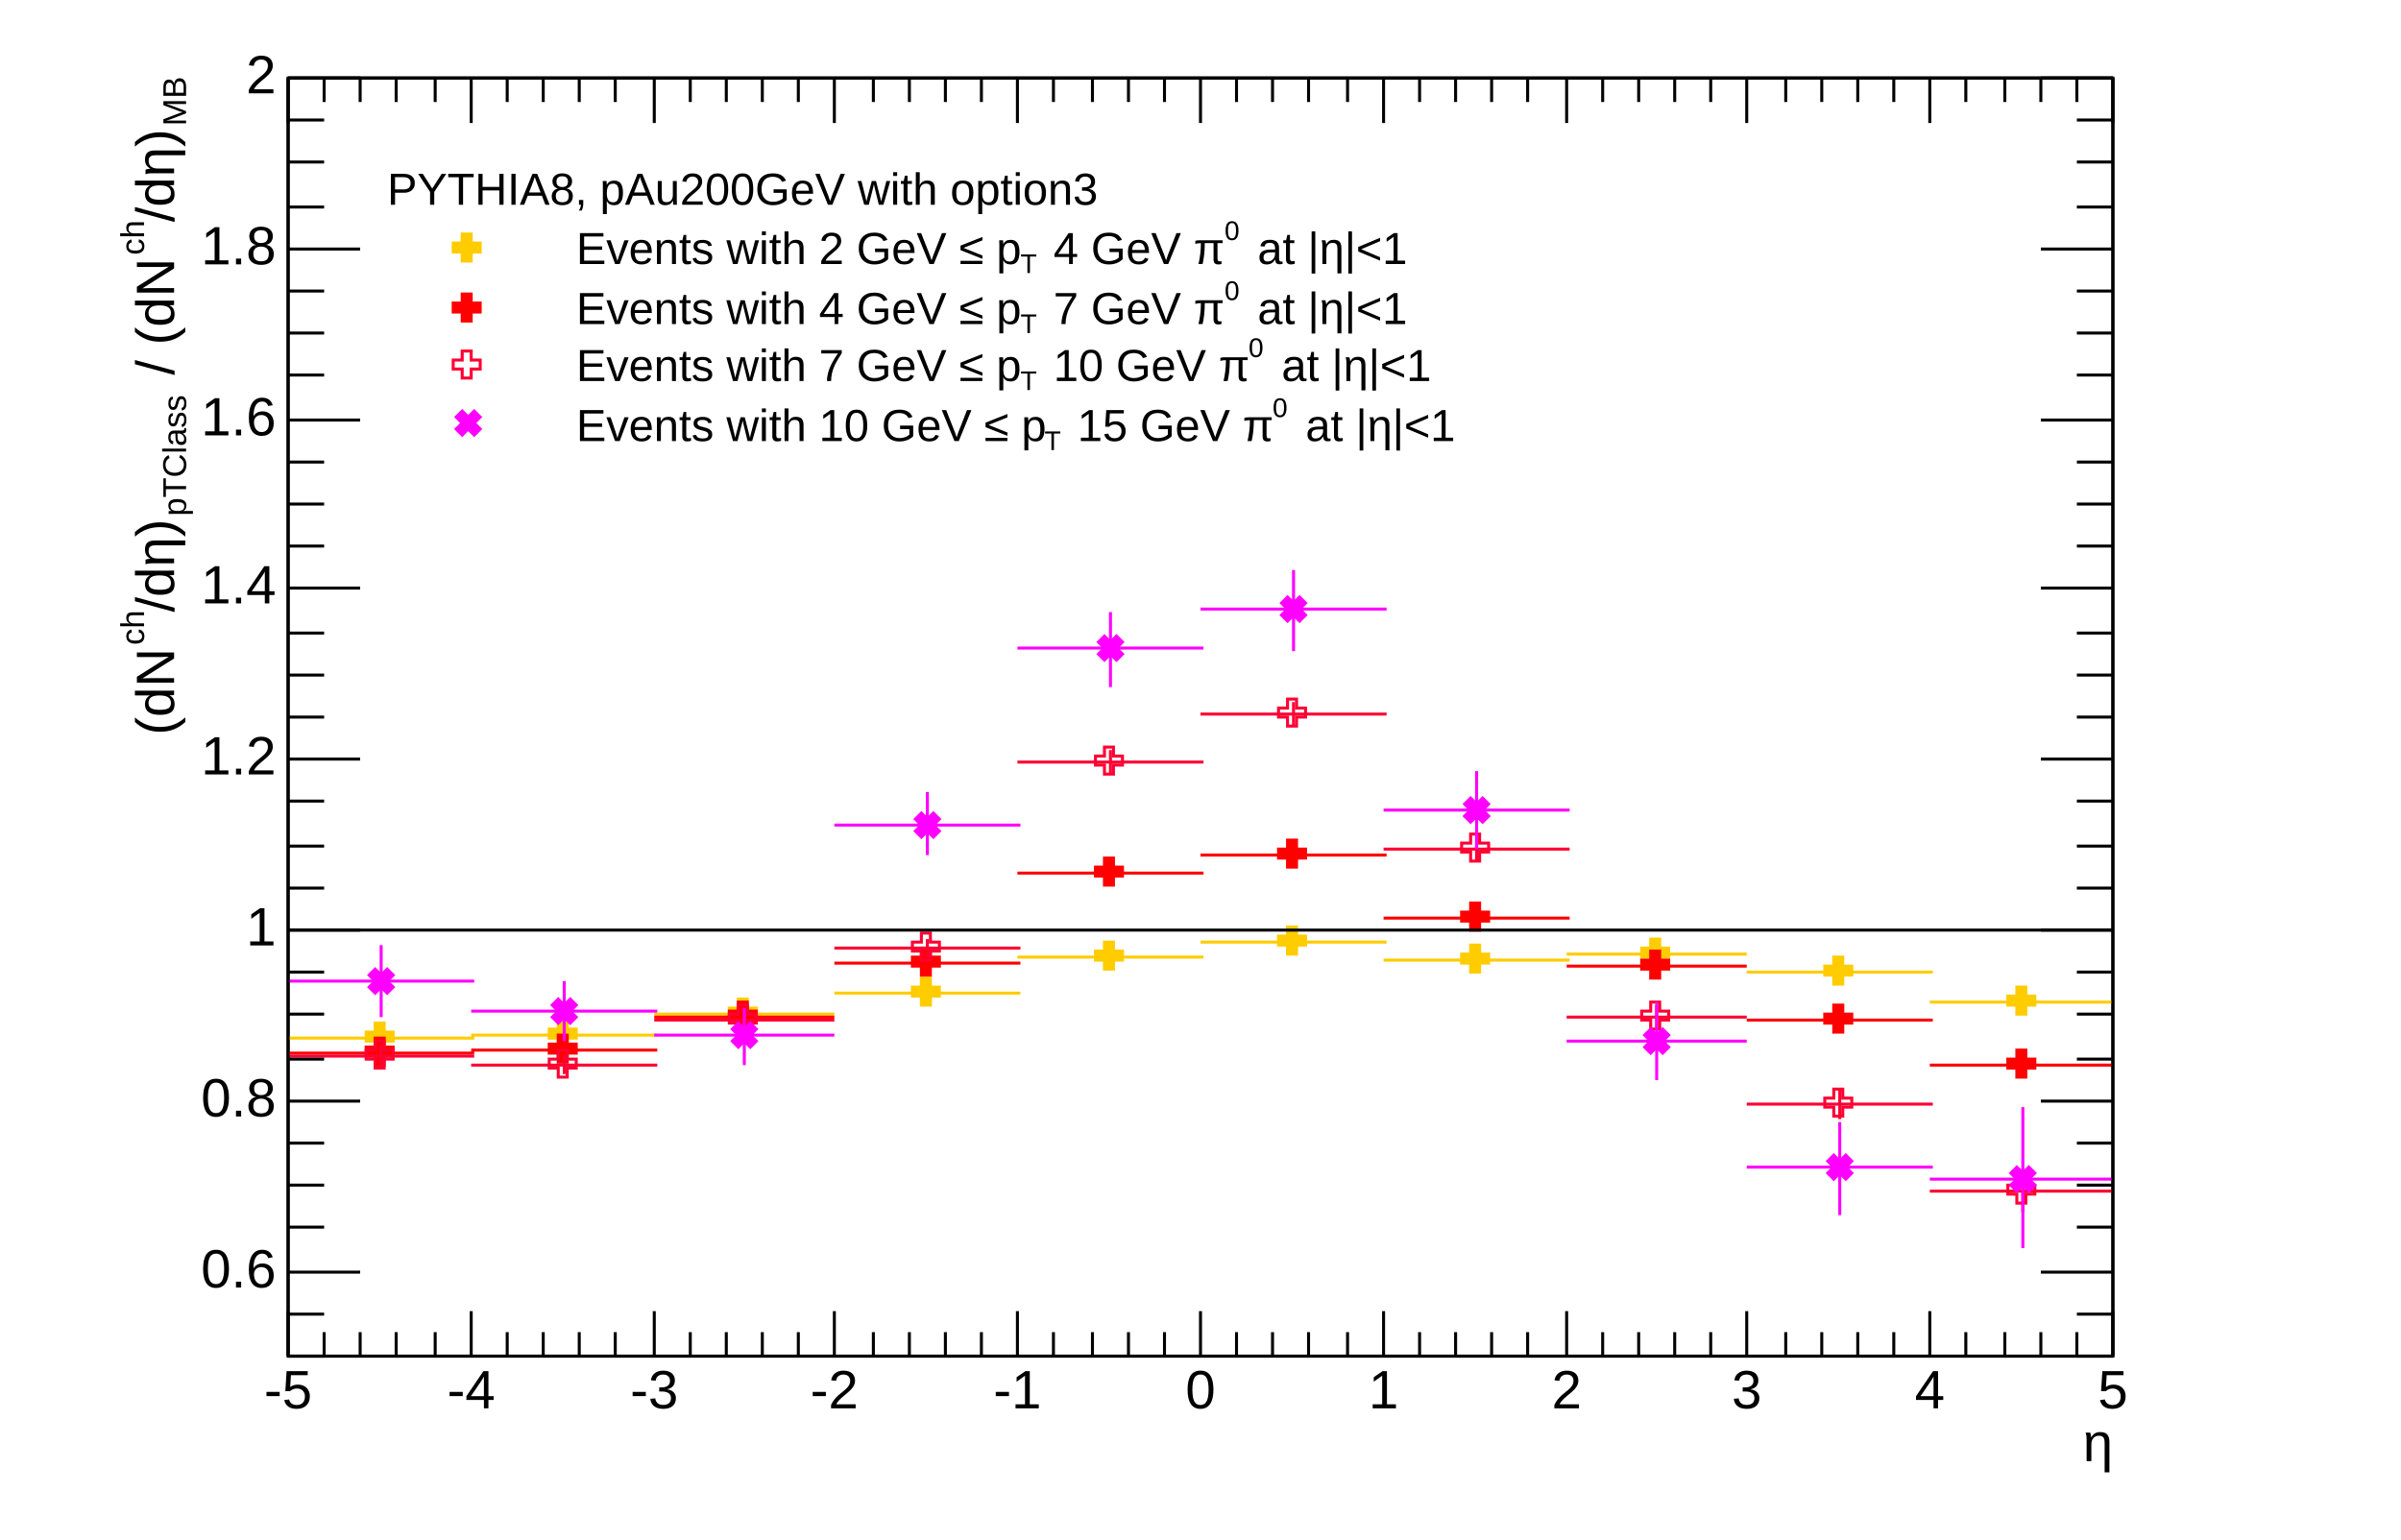
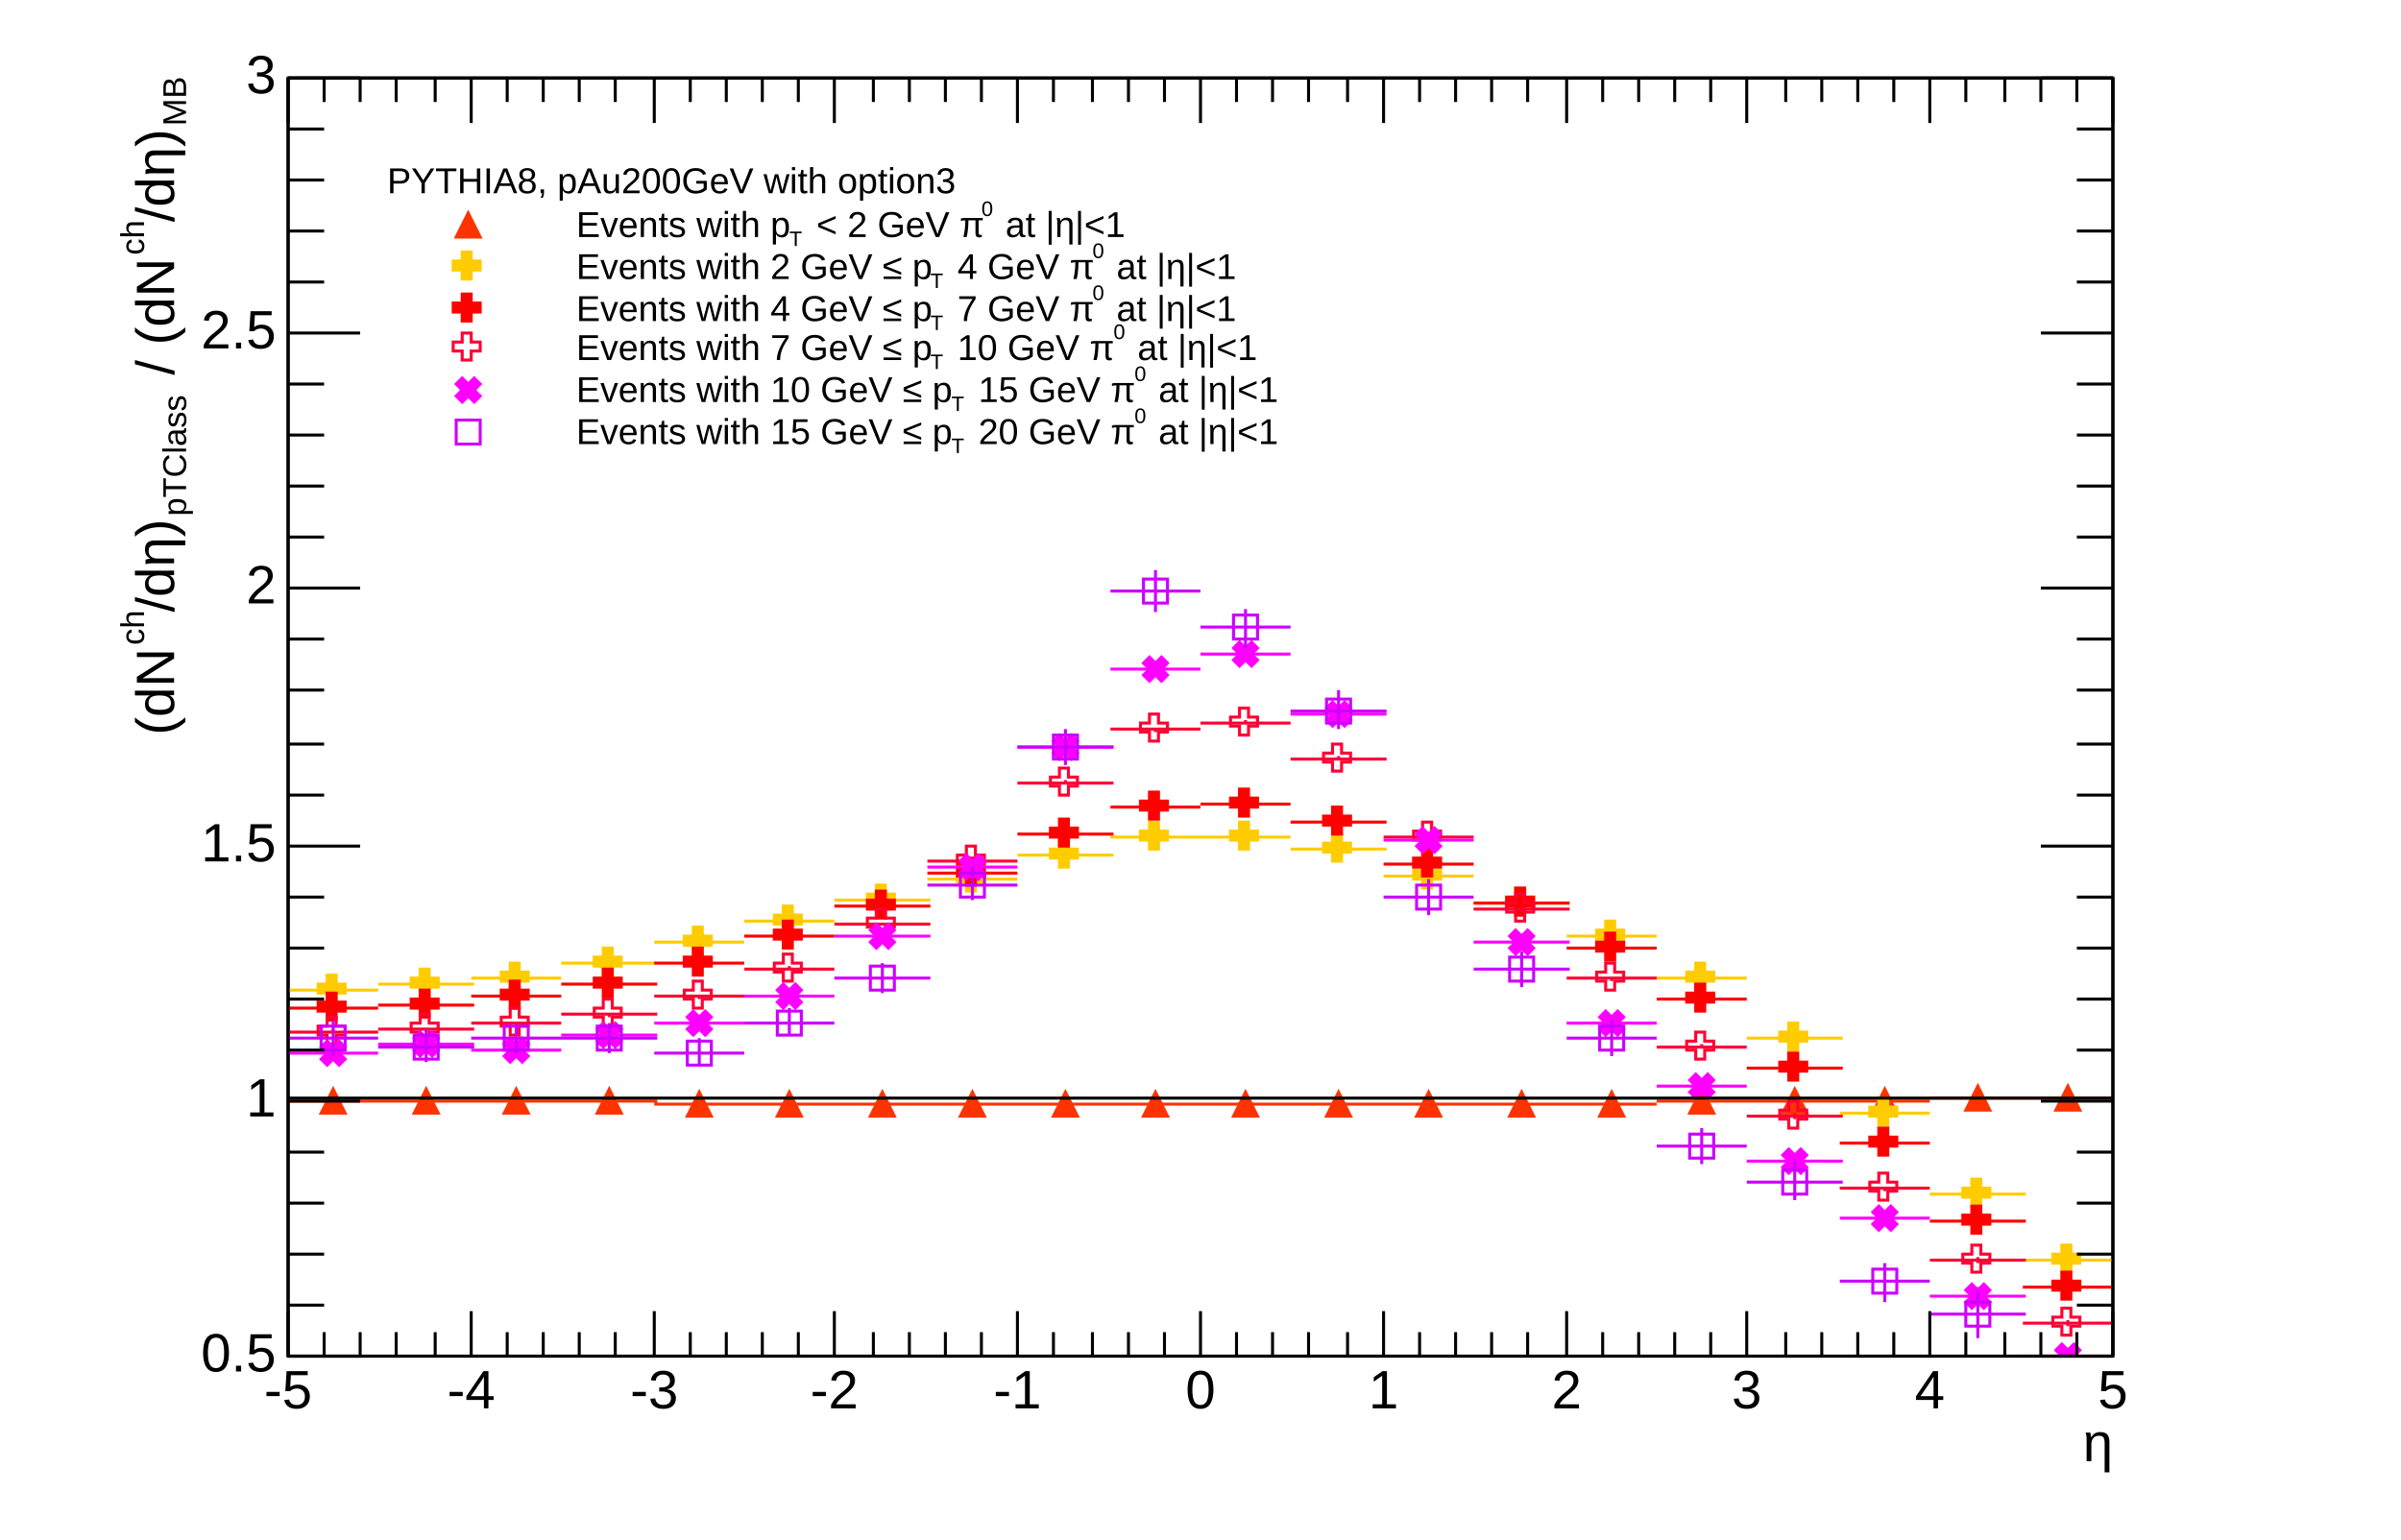
<svg xmlns="http://www.w3.org/2000/svg" width="800" height="513">
  <path d="M0,0H800V513H0Z" style="pointer-events: visiblefill; fill: rgb(255, 255, 255);" />
  <g>
    <g transform="translate(96,26)">
      <path d="M0,0H608V426H0Z" style="fill: rgb(255, 255, 255); stroke: rgb(0, 0, 0); stroke-width: 1; pointer-events: visiblefill; cursor: default;" />
      <svg x="0" y="0" overflow="hidden" width="608" height="426" viewBox="0 0 608 426" style="pointer-events: visiblefill; cursor: default;">
        <g>
-           <path d="M0,320h62M31,320v0M61,319h62M92,319v0M122,312h60M152,312v0M182,305h62M213,305v0M243,293h62M274,293v0M304,288h62M335,288v0M365,294h62M396,293v1M426,292h60M456,292v1M486,298h62M517,298v1M547,308h62M578,308v0" style="stroke: rgb(255, 204, 0); stroke-width: 1;" />
-           <path d="M0,320h62v0h-62zM61,319h62v0h-62zM122,312h60v0h-60zM182,305h62v0h-62zM243,293h62v0h-62zM304,288h62v0h-62zM365,293h62v1h-62zM426,292h60v1h-60zM486,298h62v1h-62zM547,308h62v0h-62z" style="fill: none; pointer-events: visiblefill;" />
-           <path d="M32,321h3v-3h-3v-3h-3v3h-3v3h3v3h3zM93,320h3v-3h-3v-3h-3v3h-3v3h3v3h3zM153,313h3v-3h-3v-3h-3v3h-3v3h3v3h3zM214,306h3v-3h-3v-3h-3v3h-3v3h3v3h3zM275,294h3v-3h-3v-3h-3v3h-3v3h3v3h3zM336,289h3v-3h-3v-3h-3v3h-3v3h3v3h3zM397,295h3v-3h-3v-3h-3v3h-3v3h3v3h3zM457,293h3v-3h-3v-3h-3v3h-3v3h3v3h3zM518,299h3v-3h-3v-3h-3v3h-3v3h3v3h3zM579,309h3v-3h-3v-3h-3v3h-3v3h3v3h3z" style="stroke: rgb(255, 204, 0); fill: rgb(255, 204, 0);" />
+           <path d="M0,341h30M15,341v0M30,341h32M46,341v0M61,341h30M76,341v0M91,341h32M107,341v0M122,342h30M137,342v0M152,342h30M167,342v0M182,342h32M198,342v0M213,342h30M228,342v0M243,342h32M259,342v0M274,342h30M289,342v0M304,342h30M319,342v0M334,342h32M350,342v0M365,342h30M380,342v0M395,342h32M411,342v0M426,342h30M441,342v0M456,341h30M471,341v0M486,341h32M502,341v0M517,341h30M532,341v0M547,340h32M563,340v0M578,340h30M593,340v0" style="stroke: rgb(255, 51, 0); stroke-width: 1;" />
+           <path d="M0,341h30v0h-30zM30,341h32v0h-32zM61,341h30v0h-30zM91,341h32v0h-32zM122,342h30v0h-30zM152,342h30v0h-30zM182,342h32v0h-32zM213,342h30v0h-30zM243,342h32v0h-32zM274,342h30v0h-30zM304,342h30v0h-30zM334,342h32v0h-32zM365,342h30v0h-30zM395,342h32v0h-32zM426,342h30v0h-30zM456,341h30v0h-30zM486,341h32v0h-32zM517,341h30v0h-30zM547,340h32v0h-32zM578,340h30v0h-30z" style="fill: none; pointer-events: visiblefill;" />
+           <path d="M15,337l-4,8h8zM46,337l-4,8h8zM76,337l-4,8h8zM107,337l-4,8h8zM137,338l-4,8h8zM167,338l-4,8h8zM198,338l-4,8h8zM228,338l-4,8h8zM259,338l-4,8h8zM289,338l-4,8h8zM319,338l-4,8h8zM350,338l-4,8h8zM380,338l-4,8h8zM411,338l-4,8h8zM441,338l-4,8h8zM471,337l-4,8h8zM502,337l-4,8h8zM532,337l-4,8h8zM563,336l-4,8h8zM593,336l-4,8h8z" style="stroke: rgb(255, 51, 0); fill: rgb(255, 51, 0);" />
        </g>
        <g>
-           <path d="M0,325h62M31,324v2M61,324h62M92,323v1M122,313h60M152,313v1M182,295h62M213,295v1M243,265h62M274,265v1M304,259h62M335,258v1M365,280h62M396,280v1M426,296h60M456,295v1M486,314h62M517,314v1M547,329h62M578,327v3" style="stroke: rgb(255, 0, 0); stroke-width: 1;" />
-           <path d="M0,324h62v2h-62zM61,323h62v1h-62zM122,313h60v1h-60zM182,295h62v1h-62zM243,265h62v1h-62zM304,258h62v1h-62zM365,280h62v1h-62zM426,295h60v1h-60zM486,314h62v1h-62zM547,327h62v3h-62z" style="fill: none; pointer-events: visiblefill;" />
-           <path d="M32,326h3v-3h-3v-3h-3v3h-3v3h3v3h3zM93,325h3v-3h-3v-3h-3v3h-3v3h3v3h3zM153,314h3v-3h-3v-3h-3v3h-3v3h3v3h3zM214,296h3v-3h-3v-3h-3v3h-3v3h3v3h3zM275,266h3v-3h-3v-3h-3v3h-3v3h3v3h3zM336,260h3v-3h-3v-3h-3v3h-3v3h3v3h3zM397,281h3v-3h-3v-3h-3v3h-3v3h3v3h3zM457,297h3v-3h-3v-3h-3v3h-3v3h3v3h3zM518,315h3v-3h-3v-3h-3v3h-3v3h3v3h3zM579,330h3v-3h-3v-3h-3v3h-3v3h3v3h3z" style="stroke: rgb(255, 0, 0); fill: rgb(255, 0, 0);" />
+           <path d="M0,304h30M15,304v0M30,302h32M46,302v1M61,300h30M76,300v0M91,295h32M107,295v0M122,288h30M137,288v0M152,281h30M167,281v0M182,274h32M198,274v0M213,267h30M228,267v0M243,259h32M259,259v0M274,253h30M289,253v0M304,253h30M319,253v0M334,257h32M350,257v0M365,266h30M380,266v0M395,275h32M411,275v0M426,286h30M441,286v0M456,300h30M471,300v0M486,320h32M502,320v0M517,345h30M532,345v0M547,372h32M563,372v0M578,394h30M593,394v0" style="stroke: rgb(255, 204, 0); stroke-width: 1;" />
+           <path d="M0,304h30v0h-30zM30,302h32v1h-32zM61,300h30v0h-30zM91,295h32v0h-32zM122,288h30v0h-30zM152,281h30v0h-30zM182,274h32v0h-32zM213,267h30v0h-30zM243,259h32v0h-32zM274,253h30v0h-30zM304,253h30v0h-30zM334,257h32v0h-32zM365,266h30v0h-30zM395,275h32v0h-32zM426,286h30v0h-30zM456,300h30v0h-30zM486,320h32v0h-32zM517,345h30v0h-30zM547,372h32v0h-32zM578,394h30v0h-30z" style="fill: none; pointer-events: visiblefill;" />
+           <path d="M16,305h3v-3h-3v-3h-3v3h-3v3h3v3h3zM47,303h3v-3h-3v-3h-3v3h-3v3h3v3h3zM77,301h3v-3h-3v-3h-3v3h-3v3h3v3h3zM108,296h3v-3h-3v-3h-3v3h-3v3h3v3h3zM138,289h3v-3h-3v-3h-3v3h-3v3h3v3h3zM168,282h3v-3h-3v-3h-3v3h-3v3h3v3h3zM199,275h3v-3h-3v-3h-3v3h-3v3h3v3h3zM229,268h3v-3h-3v-3h-3v3h-3v3h3v3h3zM260,260h3v-3h-3v-3h-3v3h-3v3h3v3h3zM290,254h3v-3h-3v-3h-3v3h-3v3h3v3h3zM320,254h3v-3h-3v-3h-3v3h-3v3h3v3h3zM351,258h3v-3h-3v-3h-3v3h-3v3h3v3h3zM381,267h3v-3h-3v-3h-3v3h-3v3h3v3h3zM412,276h3v-3h-3v-3h-3v3h-3v3h3v3h3zM442,287h3v-3h-3v-3h-3v3h-3v3h3v3h3zM472,301h3v-3h-3v-3h-3v3h-3v3h3v3h3zM503,321h3v-3h-3v-3h-3v3h-3v3h3v3h3zM533,346h3v-3h-3v-3h-3v3h-3v3h3v3h3zM564,373h3v-3h-3v-3h-3v3h-3v3h3v3h3zM594,395h3v-3h-3v-3h-3v3h-3v3h3v3h3z" style="stroke: rgb(255, 204, 0); fill: rgb(255, 204, 0);" />
        </g>
        <g>
-           <path d="M0,326h62M31,322v8M61,329h62M92,326v6M122,314h60M152,311v6M182,290h62M213,287v6M243,228h62M274,224v8M304,212h62M335,208v8M365,257h62M396,253v8M426,313h60M456,309v8M486,342h62M517,337v10M547,371h62M578,364v14" style="stroke: rgb(255, 0, 51); stroke-width: 1;" />
-           <path d="M0,322h62v8h-62zM61,326h62v6h-62zM122,311h60v6h-60zM182,287h62v6h-62zM243,224h62v8h-62zM304,208h62v8h-62zM365,253h62v8h-62zM426,309h60v8h-60zM486,337h62v10h-62zM547,364h62v14h-62z" style="fill: none; pointer-events: visiblefill;" />
-           <path d="M32,327h3v-3h-3v-3h-3v3h-3v3h3v3h3zM93,330h3v-3h-3v-3h-3v3h-3v3h3v3h3zM153,315h3v-3h-3v-3h-3v3h-3v3h3v3h3zM214,291h3v-3h-3v-3h-3v3h-3v3h3v3h3zM275,229h3v-3h-3v-3h-3v3h-3v3h3v3h3zM336,213h3v-3h-3v-3h-3v3h-3v3h3v3h3zM397,258h3v-3h-3v-3h-3v3h-3v3h3v3h3zM457,314h3v-3h-3v-3h-3v3h-3v3h3v3h3zM518,343h3v-3h-3v-3h-3v3h-3v3h3v3h3zM579,372h3v-3h-3v-3h-3v3h-3v3h3v3h3z" style="stroke: rgb(255, 0, 51); fill: none;" />
+           <path d="M0,310h30M15,310v0M30,309h32M46,309v0M61,306h30M76,306v0M91,302h32M107,302v0M122,295h30M137,295v0M152,286h30M167,286v0M182,276h32M198,276v1M213,265h30M228,265v1M243,252h32M259,252v0M274,243h30M289,243v0M304,242h30M319,242v0M334,248h32M350,248v0M365,262h30M380,262v0M395,275h32M411,275v0M426,290h30M441,289v1M456,307h30M471,307v1M486,330h32M502,330v0M517,355h30M532,355v0M547,381h32M563,381v0M578,403h30M593,403v0" style="stroke: rgb(255, 0, 0); stroke-width: 1;" />
+           <path d="M0,310h30v0h-30zM30,309h32v0h-32zM61,306h30v0h-30zM91,302h32v0h-32zM122,295h30v0h-30zM152,286h30v0h-30zM182,276h32v1h-32zM213,265h30v1h-30zM243,252h32v0h-32zM274,243h30v0h-30zM304,242h30v0h-30zM334,248h32v0h-32zM365,262h30v0h-30zM395,275h32v0h-32zM426,289h30v1h-30zM456,307h30v1h-30zM486,330h32v0h-32zM517,355h30v0h-30zM547,381h32v0h-32zM578,403h30v0h-30z" style="fill: none; pointer-events: visiblefill;" />
+           <path d="M16,311h3v-3h-3v-3h-3v3h-3v3h3v3h3zM47,310h3v-3h-3v-3h-3v3h-3v3h3v3h3zM77,307h3v-3h-3v-3h-3v3h-3v3h3v3h3zM108,303h3v-3h-3v-3h-3v3h-3v3h3v3h3zM138,296h3v-3h-3v-3h-3v3h-3v3h3v3h3zM168,287h3v-3h-3v-3h-3v3h-3v3h3v3h3zM199,277h3v-3h-3v-3h-3v3h-3v3h3v3h3zM229,266h3v-3h-3v-3h-3v3h-3v3h3v3h3zM260,253h3v-3h-3v-3h-3v3h-3v3h3v3h3zM290,244h3v-3h-3v-3h-3v3h-3v3h3v3h3zM320,243h3v-3h-3v-3h-3v3h-3v3h3v3h3zM351,249h3v-3h-3v-3h-3v3h-3v3h3v3h3zM381,263h3v-3h-3v-3h-3v3h-3v3h3v3h3zM412,276h3v-3h-3v-3h-3v3h-3v3h3v3h3zM442,291h3v-3h-3v-3h-3v3h-3v3h3v3h3zM472,308h3v-3h-3v-3h-3v3h-3v3h3v3h3zM503,331h3v-3h-3v-3h-3v3h-3v3h3v3h3zM533,356h3v-3h-3v-3h-3v3h-3v3h3v3h3zM564,382h3v-3h-3v-3h-3v3h-3v3h3v3h3zM594,404h3v-3h-3v-3h-3v3h-3v3h3v3h3z" style="stroke: rgb(255, 0, 0); fill: rgb(255, 0, 0);" />
        </g>
        <g>
-           <path d="M0,301h62M31,289v24M61,311h62M92,301v20M122,319h60M152,310v19M182,249h62M213,238v21M243,190h62M274,178v25M304,177h62M335,164v27M365,244h62M396,231v26M426,321h60M456,308v26M486,363h62M517,348v31M547,367h62M578,343v47" style="stroke: rgb(255, 0, 255); stroke-width: 1;" />
-           <path d="M0,289h62v24h-62zM61,301h62v20h-62zM122,310h60v19h-60zM182,238h62v21h-62zM243,178h62v25h-62zM304,164h62v27h-62zM365,231h62v26h-62zM426,308h60v26h-60zM486,348h62v31h-62zM547,343h62v47h-62z" style="fill: none; pointer-events: visiblefill;" />
-           <path d="M29,297l2,2l2,-2l2,2l-2,2l2,2l-2,2l-2,-2l-2,2l-2,-2l2,-2l-2,-2zM90,307l2,2l2,-2l2,2l-2,2l2,2l-2,2l-2,-2l-2,2l-2,-2l2,-2l-2,-2zM150,315l2,2l2,-2l2,2l-2,2l2,2l-2,2l-2,-2l-2,2l-2,-2l2,-2l-2,-2zM211,245l2,2l2,-2l2,2l-2,2l2,2l-2,2l-2,-2l-2,2l-2,-2l2,-2l-2,-2zM272,186l2,2l2,-2l2,2l-2,2l2,2l-2,2l-2,-2l-2,2l-2,-2l2,-2l-2,-2zM333,173l2,2l2,-2l2,2l-2,2l2,2l-2,2l-2,-2l-2,2l-2,-2l2,-2l-2,-2zM394,240l2,2l2,-2l2,2l-2,2l2,2l-2,2l-2,-2l-2,2l-2,-2l2,-2l-2,-2zM454,317l2,2l2,-2l2,2l-2,2l2,2l-2,2l-2,-2l-2,2l-2,-2l2,-2l-2,-2zM515,359l2,2l2,-2l2,2l-2,2l2,2l-2,2l-2,-2l-2,2l-2,-2l2,-2l-2,-2zM576,363l2,2l2,-2l2,2l-2,2l2,2l-2,2l-2,-2l-2,2l-2,-2l2,-2l-2,-2z" style="stroke: rgb(255, 0, 255); fill: rgb(255, 0, 255);" />
+           <path d="M0,318h30M15,317v1M30,317h32M46,317v1M61,315h30M76,315v1M91,312h32M107,312v1M122,306h30M137,306v1M152,297h30M167,296v1M182,282h32M198,282v0M213,261h30M228,261v1M243,235h32M259,234v1M274,217h30M289,217v1M304,215h30M319,214v1M334,227h32M350,226v1M365,253h30M380,253v1M395,277h32M411,277v1M426,300h30M441,300v1M456,323h30M471,322v1M486,346h32M502,345v2M517,370h30M532,370v1M547,394h32M563,393v2M578,415h30M593,414v2" style="stroke: rgb(255, 0, 51); stroke-width: 1;" />
+           <path d="M0,317h30v1h-30zM30,317h32v1h-32zM61,315h30v1h-30zM91,312h32v1h-32zM122,306h30v1h-30zM152,296h30v1h-30zM182,282h32v0h-32zM213,261h30v1h-30zM243,234h32v1h-32zM274,217h30v1h-30zM304,214h30v1h-30zM334,226h32v1h-32zM365,253h30v1h-30zM395,277h32v1h-32zM426,300h30v1h-30zM456,322h30v1h-30zM486,345h32v2h-32zM517,370h30v1h-30zM547,393h32v2h-32zM578,414h30v2h-30z" style="fill: none; pointer-events: visiblefill;" />
+           <path d="M16,319h3v-3h-3v-3h-3v3h-3v3h3v3h3zM47,318h3v-3h-3v-3h-3v3h-3v3h3v3h3zM77,316h3v-3h-3v-3h-3v3h-3v3h3v3h3zM108,313h3v-3h-3v-3h-3v3h-3v3h3v3h3zM138,307h3v-3h-3v-3h-3v3h-3v3h3v3h3zM168,298h3v-3h-3v-3h-3v3h-3v3h3v3h3zM199,283h3v-3h-3v-3h-3v3h-3v3h3v3h3zM229,262h3v-3h-3v-3h-3v3h-3v3h3v3h3zM260,236h3v-3h-3v-3h-3v3h-3v3h3v3h3zM290,218h3v-3h-3v-3h-3v3h-3v3h3v3h3zM320,216h3v-3h-3v-3h-3v3h-3v3h3v3h3zM351,228h3v-3h-3v-3h-3v3h-3v3h3v3h3zM381,254h3v-3h-3v-3h-3v3h-3v3h3v3h3zM412,278h3v-3h-3v-3h-3v3h-3v3h3v3h3zM442,301h3v-3h-3v-3h-3v3h-3v3h3v3h3zM472,324h3v-3h-3v-3h-3v3h-3v3h3v3h3zM503,347h3v-3h-3v-3h-3v3h-3v3h3v3h3zM533,371h3v-3h-3v-3h-3v3h-3v3h3v3h3zM564,395h3v-3h-3v-3h-3v3h-3v3h3v3h3zM594,416h3v-3h-3v-3h-3v3h-3v3h3v3h3z" style="stroke: rgb(255, 0, 51); fill: none;" />
+         </g>
+         <g>
+           <path d="M0,325h30M15,323v3M30,322h32M46,321v3M61,324h30M76,323v3M91,319h32M107,318v3M122,315h30M137,313v3M152,306h30M167,305v2M182,286h32M198,285v3M213,263h30M228,261v3M243,223h32M259,221v4M274,197h30M289,195v4M304,192h30M319,190v3M334,212h32M350,210v4M365,254h30M380,252v3M395,288h32M411,286v3M426,315h30M441,314v3M456,336h30M471,334v3M486,361h32M502,359v4M517,380h30M532,378v4M547,406h32M563,403v5M578,426h30M593,424v5" style="stroke: rgb(255, 0, 255); stroke-width: 1;" />
+           <path d="M0,323h30v3h-30zM30,321h32v3h-32zM61,323h30v3h-30zM91,318h32v3h-32zM122,313h30v3h-30zM152,305h30v2h-30zM182,285h32v3h-32zM213,261h30v3h-30zM243,221h32v4h-32zM274,195h30v4h-30zM304,190h30v3h-30zM334,210h32v4h-32zM365,252h30v3h-30zM395,286h32v3h-32zM426,314h30v3h-30zM456,334h30v3h-30zM486,359h32v4h-32zM517,378h30v4h-30zM547,403h32v5h-32zM578,424h30v5h-30z" style="fill: none; pointer-events: visiblefill;" />
+           <path d="M13,321l2,2l2,-2l2,2l-2,2l2,2l-2,2l-2,-2l-2,2l-2,-2l2,-2l-2,-2zM44,318l2,2l2,-2l2,2l-2,2l2,2l-2,2l-2,-2l-2,2l-2,-2l2,-2l-2,-2zM74,320l2,2l2,-2l2,2l-2,2l2,2l-2,2l-2,-2l-2,2l-2,-2l2,-2l-2,-2zM105,315l2,2l2,-2l2,2l-2,2l2,2l-2,2l-2,-2l-2,2l-2,-2l2,-2l-2,-2zM135,311l2,2l2,-2l2,2l-2,2l2,2l-2,2l-2,-2l-2,2l-2,-2l2,-2l-2,-2zM165,302l2,2l2,-2l2,2l-2,2l2,2l-2,2l-2,-2l-2,2l-2,-2l2,-2l-2,-2zM196,282l2,2l2,-2l2,2l-2,2l2,2l-2,2l-2,-2l-2,2l-2,-2l2,-2l-2,-2zM226,259l2,2l2,-2l2,2l-2,2l2,2l-2,2l-2,-2l-2,2l-2,-2l2,-2l-2,-2zM257,219l2,2l2,-2l2,2l-2,2l2,2l-2,2l-2,-2l-2,2l-2,-2l2,-2l-2,-2zM287,193l2,2l2,-2l2,2l-2,2l2,2l-2,2l-2,-2l-2,2l-2,-2l2,-2l-2,-2zM317,188l2,2l2,-2l2,2l-2,2l2,2l-2,2l-2,-2l-2,2l-2,-2l2,-2l-2,-2zM348,208l2,2l2,-2l2,2l-2,2l2,2l-2,2l-2,-2l-2,2l-2,-2l2,-2l-2,-2zM378,250l2,2l2,-2l2,2l-2,2l2,2l-2,2l-2,-2l-2,2l-2,-2l2,-2l-2,-2zM409,284l2,2l2,-2l2,2l-2,2l2,2l-2,2l-2,-2l-2,2l-2,-2l2,-2l-2,-2zM439,311l2,2l2,-2l2,2l-2,2l2,2l-2,2l-2,-2l-2,2l-2,-2l2,-2l-2,-2zM469,332l2,2l2,-2l2,2l-2,2l2,2l-2,2l-2,-2l-2,2l-2,-2l2,-2l-2,-2zM500,357l2,2l2,-2l2,2l-2,2l2,2l-2,2l-2,-2l-2,2l-2,-2l2,-2l-2,-2zM530,376l2,2l2,-2l2,2l-2,2l2,2l-2,2l-2,-2l-2,2l-2,-2l2,-2l-2,-2zM561,402l2,2l2,-2l2,2l-2,2l2,2l-2,2l-2,-2l-2,2l-2,-2l2,-2l-2,-2zM591,422l2,2l2,-2l2,2l-2,2l2,2l-2,2l-2,-2l-2,2l-2,-2l2,-2l-2,-2z" style="stroke: rgb(255, 0, 255); fill: rgb(255, 0, 255);" />
+         </g>
+         <g>
+           <path d="M0,320h30M15,314v12M30,323h32M46,317v11M61,320h30M76,316v9M91,320h32M107,315v10M122,325h30M137,320v9M152,315h30M167,310v9M182,300h32M198,295v10M213,269h30M228,263v11M243,223h32M259,217v12M274,171h30M289,164v14M304,183h30M319,177v13M334,211h32M350,204v13M365,273h30M380,267v12M395,297h32M411,291v12M426,320h30M441,314v12M456,356h30M471,350v12M486,368h32M502,361v13M517,401h30M532,395v13M547,412h32M563,404v16M578,435h30M593,426v18" style="stroke: rgb(204, 0, 255); stroke-width: 1;" />
+           <path d="M0,314h30v12h-30zM30,317h32v11h-32zM61,316h30v9h-30zM91,315h32v10h-32zM122,320h30v9h-30zM152,310h30v9h-30zM182,295h32v10h-32zM213,263h30v11h-30zM243,217h32v12h-32zM274,164h30v14h-30zM304,177h30v13h-30zM334,204h32v13h-32zM365,267h30v12h-30zM395,291h32v12h-32zM426,314h30v12h-30zM456,350h30v12h-30zM486,361h32v13h-32zM517,395h30v13h-30zM547,404h32v16h-32zM578,426h30v18h-30z" style="fill: none; pointer-events: visiblefill;" />
+           <path d="M11,316v8h8v-8zM42,319v8h8v-8zM72,316v8h8v-8zM103,316v8h8v-8zM133,321v8h8v-8zM163,311v8h8v-8zM194,296v8h8v-8zM224,265v8h8v-8zM255,219v8h8v-8zM285,167v8h8v-8zM315,179v8h8v-8zM346,207v8h8v-8zM376,269v8h8v-8zM407,293v8h8v-8zM437,316v8h8v-8zM467,352v8h8v-8zM498,364v8h8v-8zM528,397v8h8v-8zM559,408v8h8v-8zM589,431v8h8v-8z" style="stroke: rgb(204, 0, 255); fill: none;" />
        </g>
      </svg>
      <g>
        <g transform="translate(0,426)">
          <path d="M0,0h608M0,-426h608M0,-15V0M12,-8V0M24,-8V0M36,-8V0M49,-8V0M61,-15V0M73,-8V0M85,-8V0M97,-8V0M109,-8V0M122,-15V0M134,-8V0M146,-8V0M158,-8V0M170,-8V0M182,-15V0M195,-8V0M207,-8V0M219,-8V0M231,-8V0M243,-15V0M255,-8V0M268,-8V0M280,-8V0M292,-8V0M304,-15V0M316,-8V0M328,-8V0M340,-8V0M353,-8V0M365,-15V0M377,-8V0M389,-8V0M401,-8V0M413,-8V0M426,-15V0M438,-8V0M450,-8V0M462,-8V0M474,-8V0M486,-15V0M499,-8V0M511,-8V0M523,-8V0M535,-8V0M547,-15V0M559,-8V0M572,-8V0M584,-8V0M596,-8V0M608,-15V0M0,-411V-426M12,-418V-426M24,-418V-426M36,-418V-426M49,-418V-426M61,-411V-426M73,-418V-426M85,-418V-426M97,-418V-426M109,-418V-426M122,-411V-426M134,-418V-426M146,-418V-426M158,-418V-426M170,-418V-426M182,-411V-426M195,-418V-426M207,-418V-426M219,-418V-426M231,-418V-426M243,-411V-426M255,-418V-426M268,-418V-426M280,-418V-426M292,-418V-426M304,-411V-426M316,-418V-426M328,-418V-426M340,-418V-426M353,-418V-426M365,-411V-426M377,-418V-426M389,-418V-426M401,-418V-426M413,-418V-426M426,-411V-426M438,-418V-426M450,-418V-426M462,-418V-426M474,-418V-426M486,-411V-426M499,-418V-426M511,-418V-426M523,-418V-426M535,-418V-426M547,-411V-426M559,-418V-426M572,-418V-426M584,-418V-426M596,-418V-426M608,-411V-426" style="stroke: rgb(0, 0, 0); stroke-width: 1;" />
          <g font-family="Arial" font-size="18" xml:space="preserve" fill="#000000" text-anchor="middle">
            <text dy=".8em" transform="translate(0,3)">-5</text>
            <text dy=".8em" transform="translate(61,3)">-4</text>
            <text dy=".8em" transform="translate(122,3)">-3</text>
            <text dy=".8em" transform="translate(182,3)">-2</text>
            <text dy=".8em" transform="translate(243,3)">-1</text>
            <text dy=".8em" transform="translate(304,3)">0</text>
            <text dy=".8em" transform="translate(365,3)">1</text>
            <text dy=".8em" transform="translate(426,3)">2</text>
            <text dy=".8em" transform="translate(486,3)">3</text>
            <text dy=".8em" transform="translate(547,3)">4</text>
            <text dy=".8em" transform="translate(608,3)">5</text>
          </g>
          <rect x="0" y="0" width="608" height="21" style="opacity: 0; cursor: crosshair;" />
          <g font-family="Arial" font-size="18" xml:space="preserve" transform="translate(608,29)" style="cursor: move;">
            <g transform="translate(-10,6)">
              <text fill="#000000" font-size="18">η</text>
            </g>
          </g>
        </g>
        <g>
-           <path d="M0,0v426M608,0v426M12,426H0M12,412H0M24,398H0M12,383H0M12,369H0M12,355H0M24,341H0M12,327H0M12,312H0M12,298H0M24,284H0M12,270H0M12,256H0M12,241H0M24,227H0M12,213H0M12,199H0M12,185H0M24,170H0M12,156H0M12,142H0M12,128H0M24,114H0M12,99H0M12,85H0M12,71H0M24,57H0M12,43H0M12,28H0M12,14H0M24,0H0M596,426H608M596,412H608M584,398H608M596,383H608M596,369H608M596,355H608M584,341H608M596,327H608M596,312H608M596,298H608M584,284H608M596,270H608M596,256H608M596,241H608M584,227H608M596,213H608M596,199H608M596,185H608M584,170H608M596,156H608M596,142H608M596,128H608M584,114H608M596,99H608M596,85H608M596,71H608M584,57H608M596,43H608M596,28H608M596,14H608M584,0H608" style="stroke: rgb(0, 0, 0); stroke-width: 1;" />
+           <path d="M0,0v426M608,0v426M24,426H0M12,409H0M12,392H0M12,375H0M12,358H0M24,341H0M12,324H0M12,307H0M12,290H0M12,273H0M24,256H0M12,239H0M12,222H0M12,204H0M12,187H0M24,170H0M12,153H0M12,136H0M12,119H0M12,102H0M24,85H0M12,68H0M12,51H0M12,34H0M12,17H0M24,0H0M584,426H608M596,409H608M596,392H608M596,375H608M596,358H608M584,341H608M596,324H608M596,307H608M596,290H608M596,273H608M584,256H608M596,239H608M596,222H608M596,204H608M596,187H608M584,170H608M596,153H608M596,136H608M596,119H608M596,102H608M584,85H608M596,68H608M596,51H608M596,34H608M596,17H608M584,0H608" style="stroke: rgb(0, 0, 0); stroke-width: 1;" />
          <g font-family="Arial" font-size="18" xml:space="preserve" fill="#000000" text-anchor="end">
-             <text dominant-baseline="middle" transform="translate(-4,398)">0.6</text>
-             <text dominant-baseline="middle" transform="translate(-4,341)">0.8</text>
-             <text dominant-baseline="middle" transform="translate(-4,284)">1</text>
-             <text dominant-baseline="middle" transform="translate(-4,227)">1.2</text>
-             <text dominant-baseline="middle" transform="translate(-4,170)">1.4</text>
-             <text dominant-baseline="middle" transform="translate(-4,114)">1.6</text>
-             <text dominant-baseline="middle" transform="translate(-4,57)">1.8</text>
-             <text dominant-baseline="middle" transform="translate(-4)">2</text>
+             <text dominant-baseline="middle" transform="translate(-4,426)">0.5</text>
+             <text dominant-baseline="middle" transform="translate(-4,341)">1</text>
+             <text dominant-baseline="middle" transform="translate(-4,256)">1.5</text>
+             <text dominant-baseline="middle" transform="translate(-4,170)">2</text>
+             <text dominant-baseline="middle" transform="translate(-4,85)">2.5</text>
+             <text dominant-baseline="middle" transform="translate(-4)">3</text>
          </g>
          <rect x="-28" y="0" width="28" height="426" style="opacity: 0; cursor: crosshair;" />
          <g font-family="Arial" font-size="18" xml:space="preserve" transform="translate(-45)" style="cursor: move;">
            <g transform="rotate(270) translate(-219,7)">
              <text fill="#000000" font-size="18">(dN</text>
              <text fill="#000000" font-size="11" transform="translate(30,-10)">ch</text>
              <text fill="#000000" font-size="18" x="41">/dη)</text>
              <text fill="#000000" font-size="11" transform="translate(73,4)">pTClass</text>
              <text fill="#000000" font-size="18" x="120">/ (dN</text>
              <text fill="#000000" font-size="11" transform="translate(160,-10)">ch</text>
              <text fill="#000000" font-size="18" x="171">/dη)</text>
              <text fill="#000000" font-size="11" transform="translate(203,4)">MB</text>
            </g>
          </g>
        </g>
      </g>
      <path d="M2,2h15v-5h-20v20h5Z" style="opacity: 0; cursor: nw-resize;" />
      <path d="M606,2h-15v-5h20v20h-5 Z" style="opacity: 0; cursor: ne-resize;" />
      <path d="M2,424h15v5h-20v-20h5Z" style="opacity: 0; cursor: sw-resize;" />
      <path d="M606,424h-15v5h20v-20h-5Z" style="opacity: 0; cursor: se-resize;" />
      <path d="M-3,18h5v390h-5Z" style="opacity: 0; cursor: w-resize;" />
      <path d="M611,18h-5v390h5Z" style="opacity: 0; cursor: e-resize;" />
      <path d="M18,-3v5h572v-5Z" style="opacity: 0; cursor: n-resize;" />
      <path d="M18,429v-5h572v5Z" style="opacity: 0; cursor: s-resize;" />
    </g>
    <g style="cursor: move;">
-       <path d="M96,310H704" style="stroke: rgb(0, 0, 0); stroke-width: 1;" />
+       <path d="M96,366H704" style="stroke: rgb(0, 0, 0); stroke-width: 1;" />
    </g>
-     <g transform="translate(120,51)" font-family="Arial" font-size="15" xml:space="preserve" style="cursor: move;">
+     <g transform="translate(120,51)" font-family="Arial" font-size="12" xml:space="preserve" style="cursor: move;">
      <path d="M0,0H288V103H0Z" style="fill: none; pointer-events: visiblefill;" />
-       <text fill="#000000" text-anchor="start" dominant-baseline="middle" transform="translate(9,13)">PYTHIA8, pAu200GeV with option3</text>
-       <path d="M37,33h3v-3h-3v-3h-3v3h-3v3h3v3h3z" style="stroke: rgb(255, 204, 0); fill: rgb(255, 204, 0);" />
-       <g transform="translate(72,37)">
-         <text fill="#000000" font-size="15">Events with 2 GeV ≤ p</text>
-         <text fill="#000000" font-size="9" transform="translate(148,3)">T</text>
-         <text fill="#000000" font-size="15" x="159">4 GeV π</text>
-         <text fill="#000000" font-size="9" transform="translate(216,-8)">0</text>
-         <text fill="#000000" font-size="15" x="227">at |η|&lt;1</text>
+       <text fill="#000000" text-anchor="start" dominant-baseline="middle" transform="translate(9,10)">PYTHIA8, pAu200GeV with option3</text>
+       <path d="M36,20l-4,8h8z" style="stroke: rgb(255, 51, 0); fill: rgb(255, 51, 0);" />
+       <g transform="translate(72,28)">
+         <text fill="#000000" font-size="12">Events with p</text>
+         <text fill="#000000" font-size="7" transform="translate(71,3)">T</text>
+         <text fill="#000000" font-size="12" x="80">&lt; 2 GeV π</text>
+         <text fill="#000000" font-size="7" transform="translate(135,-7)">0</text>
+         <text fill="#000000" font-size="12" x="143">at |η|&lt;1</text>
+       </g>
+       <path d="M37,39h3v-3h-3v-3h-3v3h-3v3h3v3h3z" style="stroke: rgb(255, 204, 0); fill: rgb(255, 204, 0);" />
+       <g transform="translate(72,42)">
+         <text fill="#000000" font-size="12">Events with 2 GeV ≤ p</text>
+         <text fill="#000000" font-size="7" transform="translate(118,3)">T</text>
+         <text fill="#000000" font-size="12" x="127">4 GeV π</text>
+         <text fill="#000000" font-size="7" transform="translate(172,-7)">0</text>
+         <text fill="#000000" font-size="12" x="180">at |η|&lt;1</text>
      </g>
      <path d="M37,53h3v-3h-3v-3h-3v3h-3v3h3v3h3z" style="stroke: rgb(255, 0, 0); fill: rgb(255, 0, 0);" />
-       <g transform="translate(72,57)">
-         <text fill="#000000" font-size="15">Events with 4 GeV ≤ p</text>
-         <text fill="#000000" font-size="9" transform="translate(148,3)">T</text>
-         <text fill="#000000" font-size="15" x="159">7 GeV π</text>
-         <text fill="#000000" font-size="9" transform="translate(216,-8)">0</text>
-         <text fill="#000000" font-size="15" x="227">at |η|&lt;1</text>
+       <g transform="translate(72,56)">
+         <text fill="#000000" font-size="12">Events with 4 GeV ≤ p</text>
+         <text fill="#000000" font-size="7" transform="translate(118,3)">T</text>
+         <text fill="#000000" font-size="12" x="127">7 GeV π</text>
+         <text fill="#000000" font-size="7" transform="translate(172,-7)">0</text>
+         <text fill="#000000" font-size="12" x="180">at |η|&lt;1</text>
      </g>
-       <path d="M37,72h3v-3h-3v-3h-3v3h-3v3h3v3h3z" style="stroke: rgb(255, 0, 51); fill: none;" />
-       <g transform="translate(72,76)">
-         <text fill="#000000" font-size="15">Events with 7 GeV ≤ p</text>
-         <text fill="#000000" font-size="9" transform="translate(148,3)">T</text>
-         <text fill="#000000" font-size="15" x="159">10 GeV π</text>
-         <text fill="#000000" font-size="9" transform="translate(224,-8)">0</text>
-         <text fill="#000000" font-size="15" x="235">at |η|&lt;1</text>
+       <path d="M37,66h3v-3h-3v-3h-3v3h-3v3h3v3h3z" style="stroke: rgb(255, 0, 51); fill: none;" />
+       <g transform="translate(72,69)">
+         <text fill="#000000" font-size="12">Events with 7 GeV ≤ p</text>
+         <text fill="#000000" font-size="7" transform="translate(118,3)">T</text>
+         <text fill="#000000" font-size="12" x="127">10 GeV π</text>
+         <text fill="#000000" font-size="7" transform="translate(179,-7)">0</text>
+         <text fill="#000000" font-size="12" x="187">at |η|&lt;1</text>
      </g>
-       <path d="M34,86l2,2l2,-2l2,2l-2,2l2,2l-2,2l-2,-2l-2,2l-2,-2l2,-2l-2,-2z" style="stroke: rgb(255, 0, 255); fill: rgb(255, 0, 255);" />
-       <g transform="translate(72,96)">
-         <text fill="#000000" font-size="15">Events with 10 GeV ≤ p</text>
-         <text fill="#000000" font-size="9" transform="translate(156,3)">T</text>
-         <text fill="#000000" font-size="15" x="167">15 GeV π</text>
-         <text fill="#000000" font-size="9" transform="translate(232,-8)">0</text>
-         <text fill="#000000" font-size="15" x="243">at |η|&lt;1</text>
+       <path d="M34,75l2,2l2,-2l2,2l-2,2l2,2l-2,2l-2,-2l-2,2l-2,-2l2,-2l-2,-2z" style="stroke: rgb(255, 0, 255); fill: rgb(255, 0, 255);" />
+       <g transform="translate(72,83)">
+         <text fill="#000000" font-size="12">Events with 10 GeV ≤ p</text>
+         <text fill="#000000" font-size="7" transform="translate(125,3)">T</text>
+         <text fill="#000000" font-size="12" x="134">15 GeV π</text>
+         <text fill="#000000" font-size="7" transform="translate(186,-7)">0</text>
+         <text fill="#000000" font-size="12" x="194">at |η|&lt;1</text>
+       </g>
+       <path d="M32,89v8h8v-8z" style="stroke: rgb(204, 0, 255); fill: none;" />
+       <g transform="translate(72,97)">
+         <text fill="#000000" font-size="12">Events with 15 GeV ≤ p</text>
+         <text fill="#000000" font-size="7" transform="translate(125,3)">T</text>
+         <text fill="#000000" font-size="12" x="134">20 GeV π</text>
+         <text fill="#000000" font-size="7" transform="translate(186,-7)">0</text>
+         <text fill="#000000" font-size="12" x="194">at |η|&lt;1</text>
      </g>
      <path d="M2,2h15v-5h-20v20h5Z" style="opacity: 0; cursor: nw-resize;" />
      <path d="M286,2h-15v-5h20v20h-5 Z" style="opacity: 0; cursor: ne-resize;" />
      <path d="M2,101h15v5h-20v-20h5Z" style="opacity: 0; cursor: sw-resize;" />
      <path d="M286,101h-15v5h20v-20h-5Z" style="opacity: 0; cursor: se-resize;" />
      <path d="M-3,18h5v67h-5Z" style="opacity: 0; cursor: w-resize;" />
      <path d="M291,18h-5v67h5Z" style="opacity: 0; cursor: e-resize;" />
      <path d="M18,-3v5h252v-5Z" style="opacity: 0; cursor: n-resize;" />
      <path d="M18,106v-5h252v5Z" style="opacity: 0; cursor: s-resize;" />
    </g>
  </g>
</svg>
